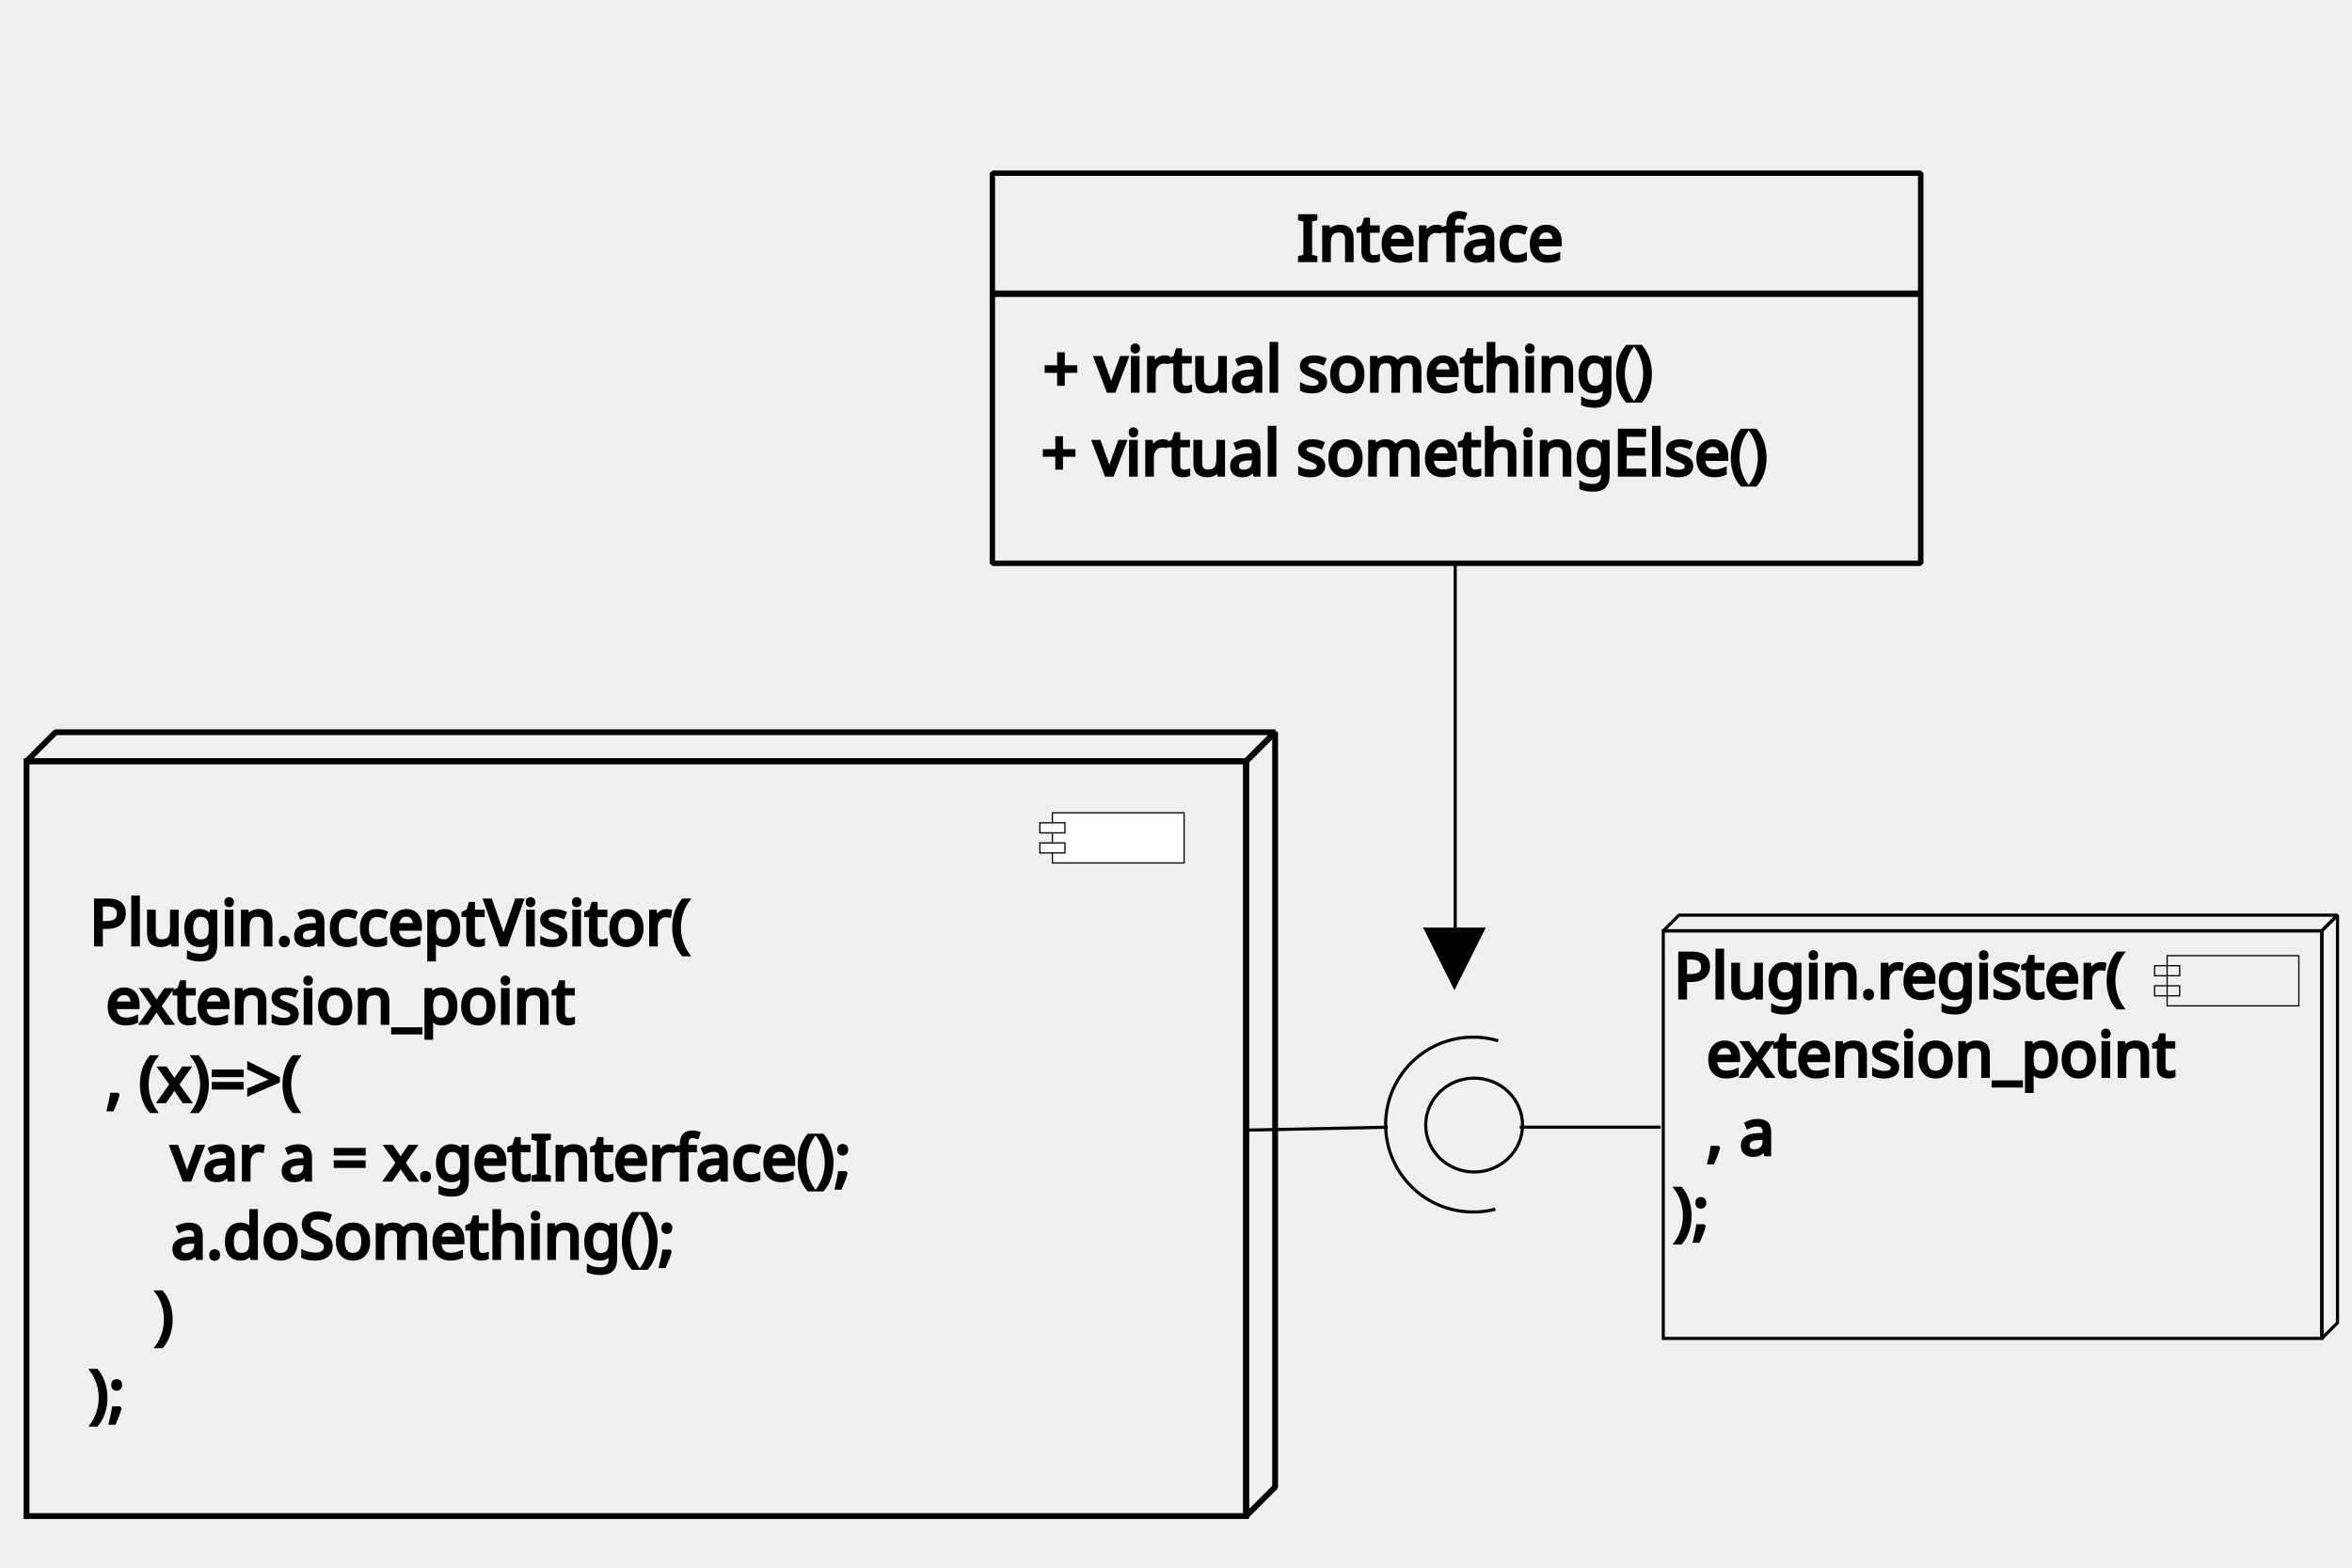
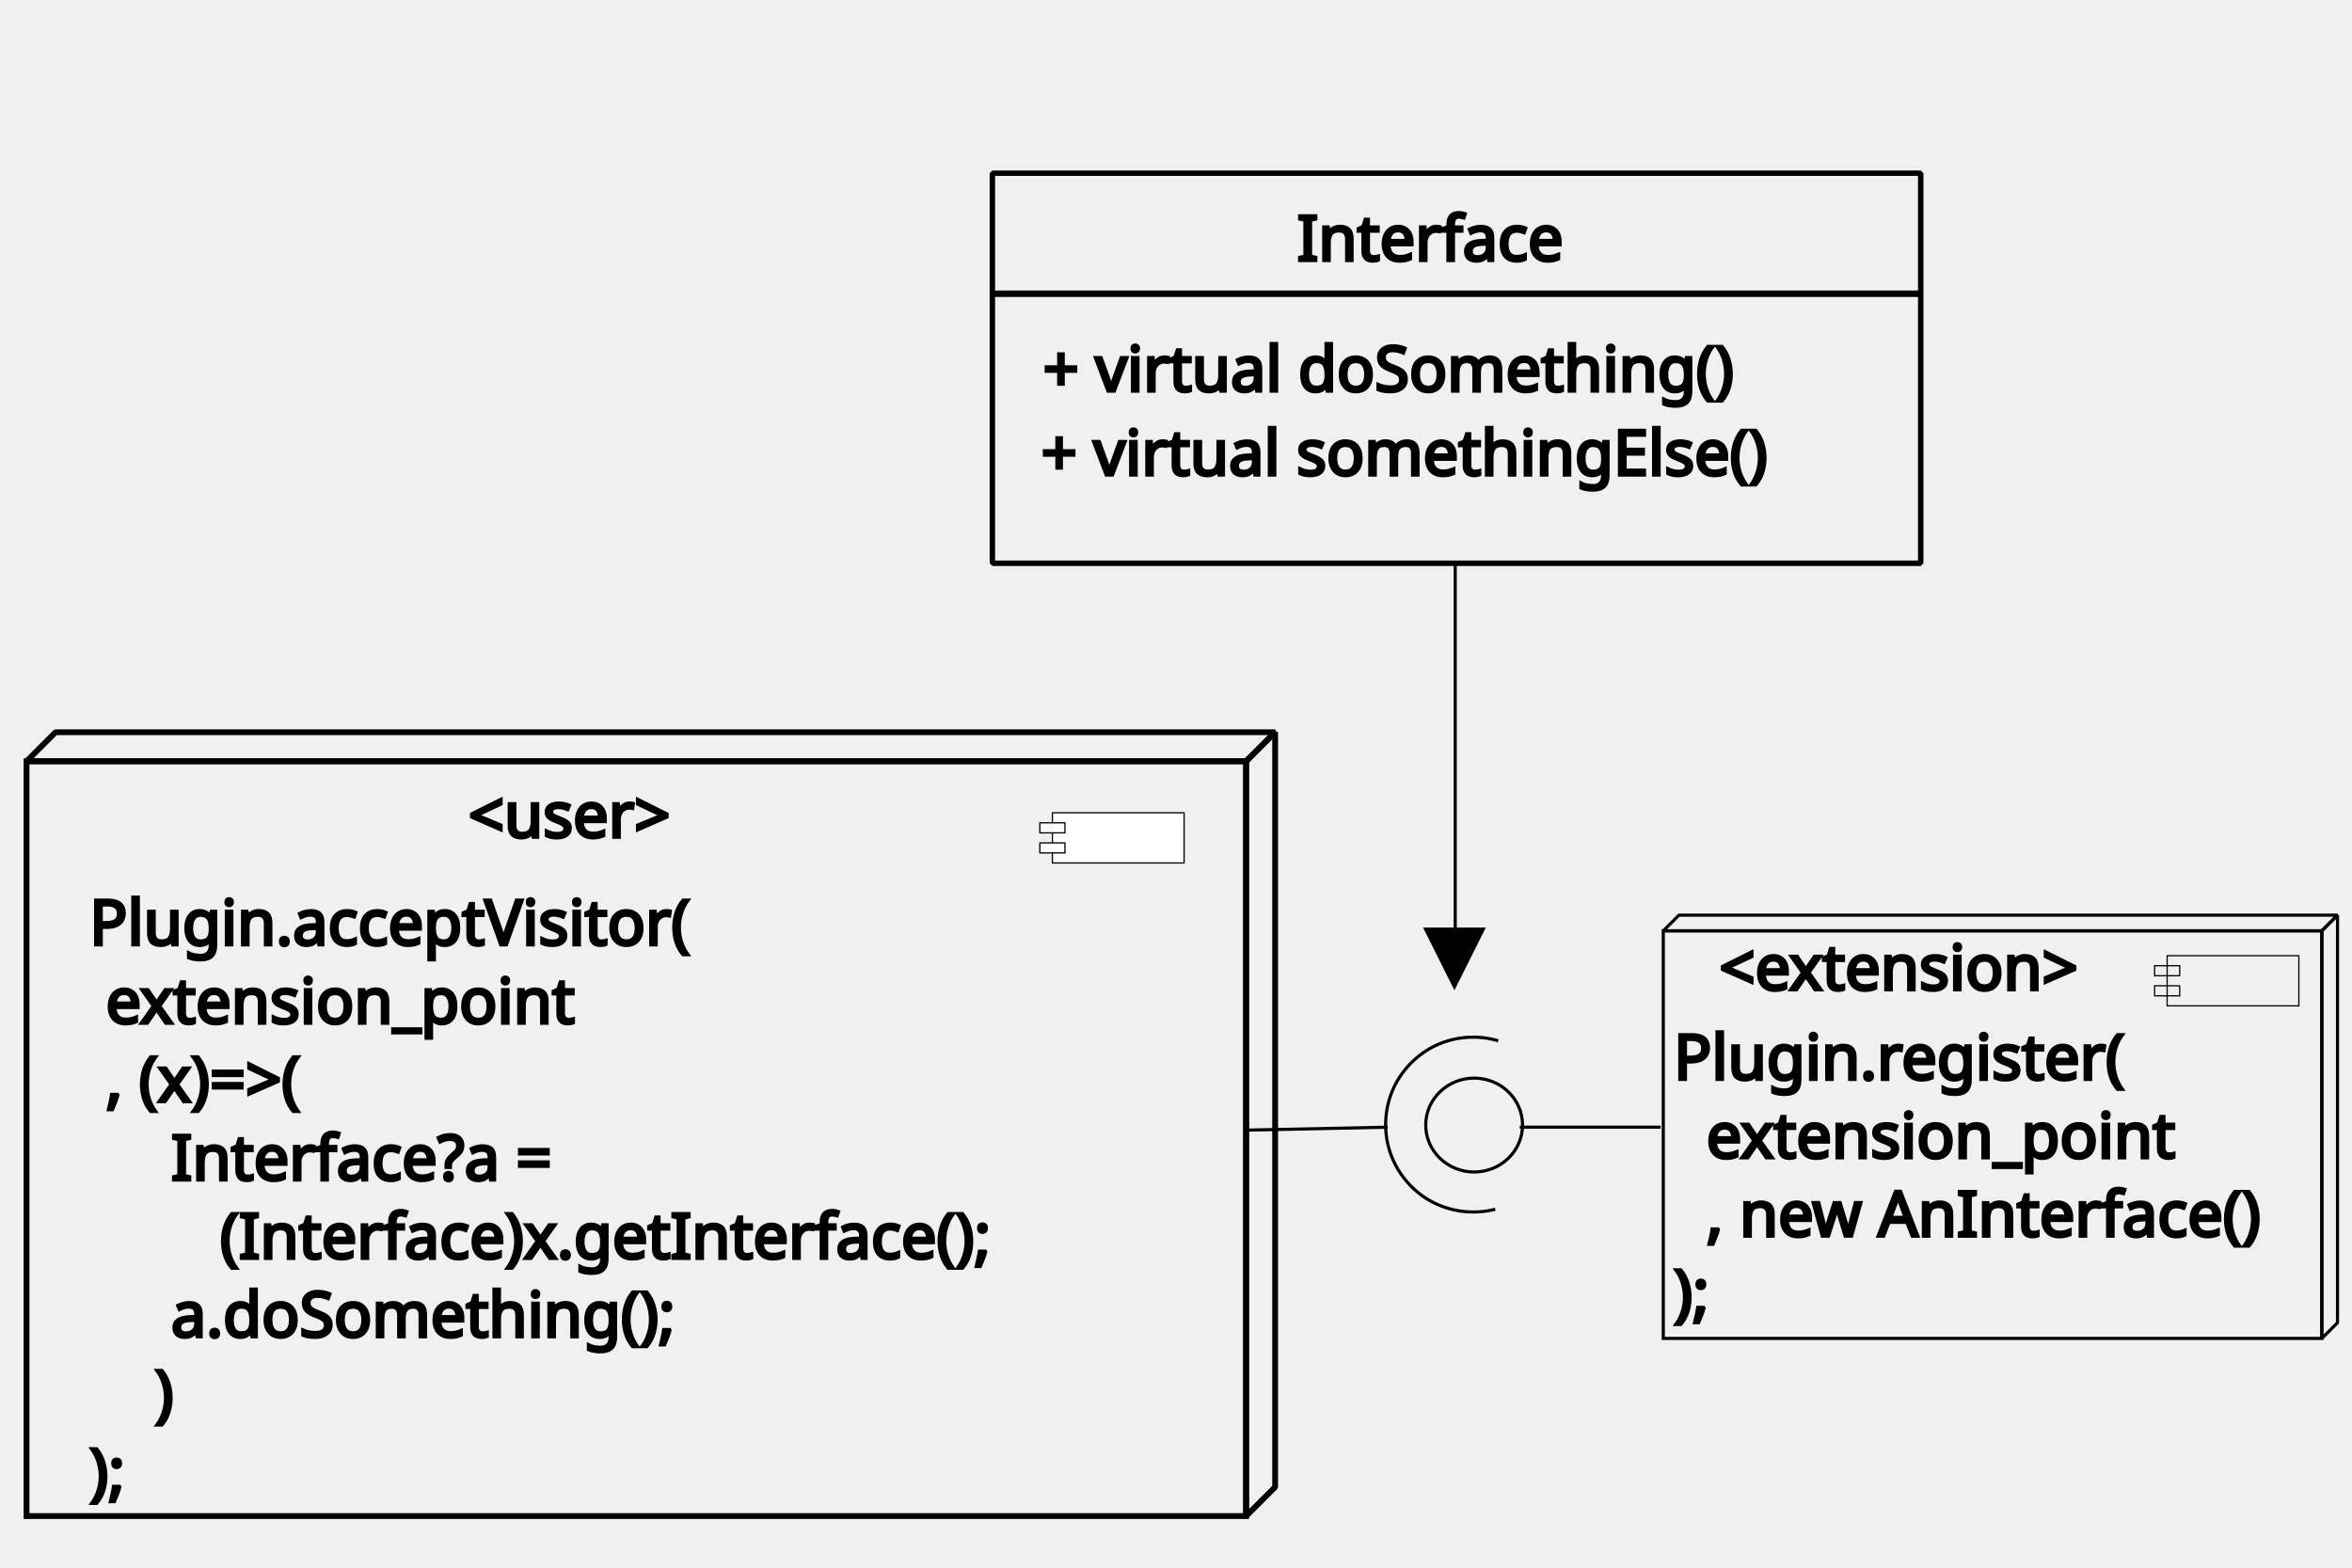
<svg xmlns="http://www.w3.org/2000/svg" viewBox="165 100 750 500" id="svg4022" version="1.1" width="100%" height="100%" style="stroke:#000000">
  <defs id="defs4148">
    </defs>
  <style type="text/css" id="style4024">
* {
	stroke: black;
}

text {
	fill: black;
	stroke: none;
	font-size: 10px;
	font-family: sans-serif;
}

rect, ellipse {
	fill: white;
}

polygon {
	stroke-miterlimit: 1;
	fill: white;
}
</style>
  <text xml:space="preserve" style="font-size:40px;font-style:normal;font-weight:normal;line-height:125%;letter-spacing:0px;word-spacing:0px;fill:#000000;fill-opacity:1;stroke:none;font-family:Sans;-inkscape-font-specification:Sans" x="25.602" y="347.237" id="text4386">
    <tspan id="tspan4388" style="font-style:normal;stroke:#000000;-inkscape-font-specification:Sans" x="25.602" y="347.237" />
  </text>
  <g id="g3946" style="fill:none;stroke:#000000" transform="translate(0,212)">
    <rect style="fill:none;stroke:#000000" id="rect4044-5-4-2-4-6" height="130" width="210" y="184.874" x="695.381" />
    <g transform="translate(149.5207,45.45247)" style="fill:none;stroke:#000000" id="g3301-9-0-7-7">
      <polygon points="375,240 380,235 590,235 585,240 " id="polygon4046-6-2-15-7-7" transform="translate(170.8606,-100.578)" style="fill:none;stroke:#000000;stroke-miterlimit:1" />
      <polygon points="585,240 590,235 590,365 585,370 " id="polygon4048-6-0-8-5-5" transform="translate(170.8606,-100.578)" style="fill:none;stroke:#000000;stroke-miterlimit:1" />
    </g>
    <g style="fill:none;stroke:#000000" transform="matrix(0.4,0,0,0.4,698.053,140.807)" id="g4274-8-3-5-4-4-5">
      <rect style="fill:none;stroke:#000000" x="395" y="130" width="105" height="40" id="rect4090-5-5-8-8-9-4" />
      <rect style="fill:none;stroke:#000000" x="385" y="138" width="20" height="8" id="rect4092-1-9-4-9-9-1" />
      <rect style="fill:none;stroke:#000000" x="385" y="154" width="20" height="8" id="rect4094-3-4-9-7-2-7" />
    </g>
    <path d="m 309.669,27.077 c 0,8.267 -6.911,14.969 -15.437,14.969 -8.525,0 -15.437,-6.702 -15.437,-14.969 0,-8.267 6.911,-14.969 15.437,-14.969 8.525,0 15.437,6.702 15.437,14.969 z" id="path4963-2-2-4-4-5-4" style="opacity:0.99;fill:none;stroke:#000000;stroke-width:1;stroke-linecap:butt;stroke-linejoin:bevel;stroke-miterlimit:0;stroke-opacity:1;stroke-dasharray:none" transform="matrix(1,0,0,-1,340.8354,273.9039)" />
    <path transform="translate(165,100)" id="path3930" d="m 484.618,147.504 44.907,0" style="fill:none;stroke:#000000;stroke-width:1px;stroke-linecap:butt;stroke-linejoin:miter;stroke-opacity:1" />
  </g>
-   <text xml:space="preserve" style="font-size:40px;font-style:normal;font-weight:normal;line-height:125%;letter-spacing:0px;word-spacing:0px;fill:#000000;fill-opacity:1;stroke:none;font-family:Sans;-inkscape-font-specification:Sans" x="698.723" y="418.277" id="text3369">
-     <tspan id="tspan3371" style="font-size:20px;font-style:normal;font-variant:normal;font-weight:normal;font-stretch:normal;text-align:start;line-height:125%;writing-mode:lr-tb;text-anchor:start;stroke:#000000;font-family:Sans;-inkscape-font-specification:Sans" x="698.723" y="418.277">Plugin.register(</tspan>
-     <tspan style="font-size:20px;font-style:normal;font-variant:normal;font-weight:normal;font-stretch:normal;text-align:start;line-height:125%;writing-mode:lr-tb;text-anchor:start;stroke:#000000;font-family:Sans;-inkscape-font-specification:Sans" x="698.723" y="443.277" id="tspan3373">  extension_point</tspan>
-     <tspan style="font-size:20px;font-style:normal;font-variant:normal;font-weight:normal;font-stretch:normal;text-align:start;line-height:125%;writing-mode:lr-tb;text-anchor:start;stroke:#000000;font-family:Sans;-inkscape-font-specification:Sans" x="698.723" y="468.277" id="tspan3375">  , a</tspan>
-     <tspan style="font-size:20px;font-style:normal;font-variant:normal;font-weight:normal;font-stretch:normal;text-align:start;line-height:125%;writing-mode:lr-tb;text-anchor:start;stroke:#000000;font-family:Sans;-inkscape-font-specification:Sans" x="698.723" y="493.277" id="tspan3377">);</tspan>
+   <text xml:space="preserve" style="font-size:40px;font-style:normal;font-weight:normal;line-height:125%;letter-spacing:0px;word-spacing:0px;fill:#000000;fill-opacity:1;stroke:none;font-family:Sans;-inkscape-font-specification:Sans" x="698.723" y="444.277" id="text3369">
+     <tspan id="tspan3371" style="font-size:20px;font-style:normal;font-variant:normal;font-weight:normal;font-stretch:normal;text-align:start;line-height:125%;writing-mode:lr-tb;text-anchor:start;stroke:#000000;font-family:Sans;-inkscape-font-specification:Sans" x="698.723" y="444.277">Plugin.register(</tspan>
+     <tspan style="font-size:20px;font-style:normal;font-variant:normal;font-weight:normal;font-stretch:normal;text-align:start;line-height:125%;writing-mode:lr-tb;text-anchor:start;stroke:#000000;font-family:Sans;-inkscape-font-specification:Sans" x="698.723" y="469.277" id="tspan3373">  extension_point</tspan>
+     <tspan style="font-size:20px;font-style:normal;font-variant:normal;font-weight:normal;font-stretch:normal;text-align:start;line-height:125%;writing-mode:lr-tb;text-anchor:start;stroke:#000000;font-family:Sans;-inkscape-font-specification:Sans" x="698.723" y="494.277" id="tspan3375">  , new AnInterface()</tspan>
+     <tspan style="font-size:20px;font-style:normal;font-variant:normal;font-weight:normal;font-stretch:normal;text-align:start;line-height:125%;writing-mode:lr-tb;text-anchor:start;stroke:#000000;font-family:Sans;-inkscape-font-specification:Sans" x="698.723" y="519.277" id="tspan3377">);</tspan>
  </text>
  <text xml:space="preserve" style="font-size:20px;font-style:normal;font-weight:normal;line-height:125%;letter-spacing:0px;word-spacing:0px;fill:#000000;fill-opacity:1;stroke:none;font-family:Sans;-inkscape-font-specification:Sans" x="193.554" y="401.354" id="text3663">
    <tspan id="tspan3665" style="font-size:20px;stroke:#000000" x="193.554" y="401.354">Plugin.acceptVisitor(</tspan>
    <tspan style="font-size:20px;stroke:#000000" x="193.554" y="426.354" id="tspan3667"> extension_point</tspan>
    <tspan style="font-size:20px;stroke:#000000" x="193.554" y="451.354" id="tspan3671"> , (x)=&gt;(</tspan>
-     <tspan style="font-size:20px;stroke:#000000" x="193.554" y="476.354" id="tspan3716">     var a = x.getInterface();</tspan>
-     <tspan style="font-size:20px;stroke:#000000" x="193.554" y="501.354" id="tspan3718">     a.doSomething();</tspan>
-     <tspan style="font-size:20px;stroke:#000000" x="193.554" y="526.354" id="tspan3720">    )</tspan>
-     <tspan style="font-size:20px;stroke:#000000" x="193.554" y="551.354" id="tspan3673">);</tspan>
+     <tspan style="font-size:20px;stroke:#000000" x="193.554" y="476.354" id="tspan3716">     Interface?a = </tspan>
+     <tspan style="font-size:20px;stroke:#000000" x="193.554" y="501.354" id="tspan4791">        (Interface)x.getInterface();</tspan>
+     <tspan style="font-size:20px;stroke:#000000" x="193.554" y="526.354" id="tspan3718">     a.doSomething();</tspan>
+     <tspan style="font-size:20px;stroke:#000000" x="193.554" y="551.354" id="tspan3720">    )</tspan>
+     <tspan style="font-size:20px;stroke:#000000" x="193.554" y="576.354" id="tspan3673">);</tspan>
  </text>
  <g id="g3934" style="stroke:#000000" transform="translate(0,212)">
    <rect style="fill:none;stroke:#000000;stroke-width:1.852" id="rect4044-5-4-2-2-2" height="240.741" width="388.889" y="130.795" x="173.465" />
    <g transform="matrix(1.851851,0,0,1.851851,-837.3874,-127.3939)" style="fill:none;stroke:#000000" id="g3301-9-0-9-7">
      <polygon points="375,240 380,235 590,235 585,240 " id="polygon4046-6-2-15-5-3" transform="translate(170.8606,-100.578)" style="fill:none;stroke:#000000;stroke-miterlimit:1" />
      <polygon points="585,240 590,235 590,365 585,370 " id="polygon4048-6-0-8-4-0" transform="translate(170.8606,-100.578)" style="fill:none;stroke:#000000;stroke-miterlimit:1" />
    </g>
    <path id="path4999-4-0-0-3" d="m 642.745,219.947 c -6.453,-1.933 -13.606,-1.424 -19.721,1.404 -6.114,2.828 -11.134,7.949 -13.84,14.118 -2.705,6.169 -3.072,13.331 -1.011,19.745 2.062,6.413 6.533,12.02 12.326,15.458 6.333,3.757 14.185,4.861 21.308,2.995" style="fill:none;stroke:#000000;stroke-width:1px;stroke-linecap:butt;stroke-linejoin:miter;stroke-opacity:1" />
    <g style="stroke:#000000" transform="matrix(0.4,0,0,0.4,342.5846,95.23076)" id="g4274-8-3-5-4-4-5-5">
      <rect style="fill:#ffffff;stroke:#000000" x="395" y="130" width="105" height="40" id="rect4090-5-5-8-8-9-4-4" />
      <rect style="fill:#ffffff;stroke:#000000" x="385" y="138" width="20" height="8" id="rect4092-1-9-4-9-9-1-1" />
      <rect style="fill:#ffffff;stroke:#000000" x="385" y="154" width="20" height="8" id="rect4094-3-4-9-7-2-7-2" />
    </g>
    <path transform="translate(165,100)" id="path3926" d="m 397.612,148.44 44.907,-0.936" style="fill:none;stroke:#000000;stroke-width:1px;stroke-linecap:butt;stroke-linejoin:miter;stroke-opacity:1" />
  </g>
  <g id="g20018">
    <rect y="155.241" x="481.45" height="124.412" width="296.023" id="rect4321-0" style="opacity:0.99;fill:none;stroke:#000000;stroke-width:1.733;stroke-linecap:butt;stroke-linejoin:bevel;stroke-miterlimit:0;stroke-opacity:1;stroke-dasharray:none" />
    <path id="path4323-6" d="m 481.372,193.685 296.023,0" style="fill:none;stroke:#000000;stroke-width:2.055px;stroke-linecap:butt;stroke-linejoin:miter;stroke-opacity:1" />
    <text id="text5950-83" y="183.103" x="578.629" style="font-size:20px;font-style:normal;font-weight:normal;line-height:125%;letter-spacing:0px;word-spacing:0px;fill:#000000;fill-opacity:1;stroke:none;font-family:Sans;-inkscape-font-specification:Sans" xml:space="preserve">
      <tspan y="183.103" x="578.629" style="stroke:#000000" id="tspan5952-5">Interface</tspan>
    </text>
    <text id="text5975-9" y="224.765" x="497.614" style="font-size:20px;font-style:normal;font-weight:normal;line-height:125%;letter-spacing:0px;word-spacing:0px;fill:#000000;fill-opacity:1;stroke:none;font-family:Sans;-inkscape-font-specification:Sans" xml:space="preserve">
-       <tspan y="224.765" x="497.614" style="stroke:#000000" id="tspan5977-7">+ virtual something()</tspan>
+       <tspan y="224.765" x="497.614" style="stroke:#000000" id="tspan5977-7">+ virtual doSomething()</tspan>
    </text>
    <text id="text5975-9-1" y="251.524" x="497.036" style="font-size:20px;font-style:normal;font-weight:normal;line-height:125%;letter-spacing:0px;word-spacing:0px;fill:#000000;fill-opacity:1;stroke:none;font-family:Sans;-inkscape-font-specification:Sans" xml:space="preserve">
      <tspan y="251.524" x="497.036" style="stroke:#000000" id="tspan5977-7-2">+ virtual somethingElse()</tspan>
    </text>
  </g>
  <g id="g20028">
    <polygon transform="matrix(0,-4,-4,0,1228.787,1555.837)" id="polygon4130-3-6-3" style="fill:#000000;stroke:none" points="290,152.5 285,150 290,147.5 " />
    <path id="path15479" d="m 629.036,396.822 0,-117.88" style="fill:none;stroke:#000000;stroke-width:1px;stroke-linecap:butt;stroke-linejoin:miter;stroke-opacity:1" />
  </g>
+   <text xml:space="preserve" style="font-size:20px;font-style:normal;font-weight:normal;line-height:125%;letter-spacing:0px;word-spacing:0px;fill:#000000;fill-opacity:1;stroke:none;font-family:Sans;-inkscape-font-specification:Sans" x="314.365" y="367.046" id="text11100">
+     <tspan id="tspan11102" style="stroke:#000000" x="314.365" y="367.046">&lt;user&gt;</tspan>
+   </text>
+   <text xml:space="preserve" style="font-size:20px;font-style:normal;font-weight:normal;line-height:125%;letter-spacing:0px;word-spacing:0px;fill:#000000;fill-opacity:1;stroke:none;font-family:Sans;-inkscape-font-specification:Sans" x="548.236" y="315.695" id="text11104" transform="translate(165,100)">
+     <tspan id="tspan11106" style="stroke:#000000" x="548.236" y="315.695">&lt;extension&gt;</tspan>
+   </text>
</svg>
